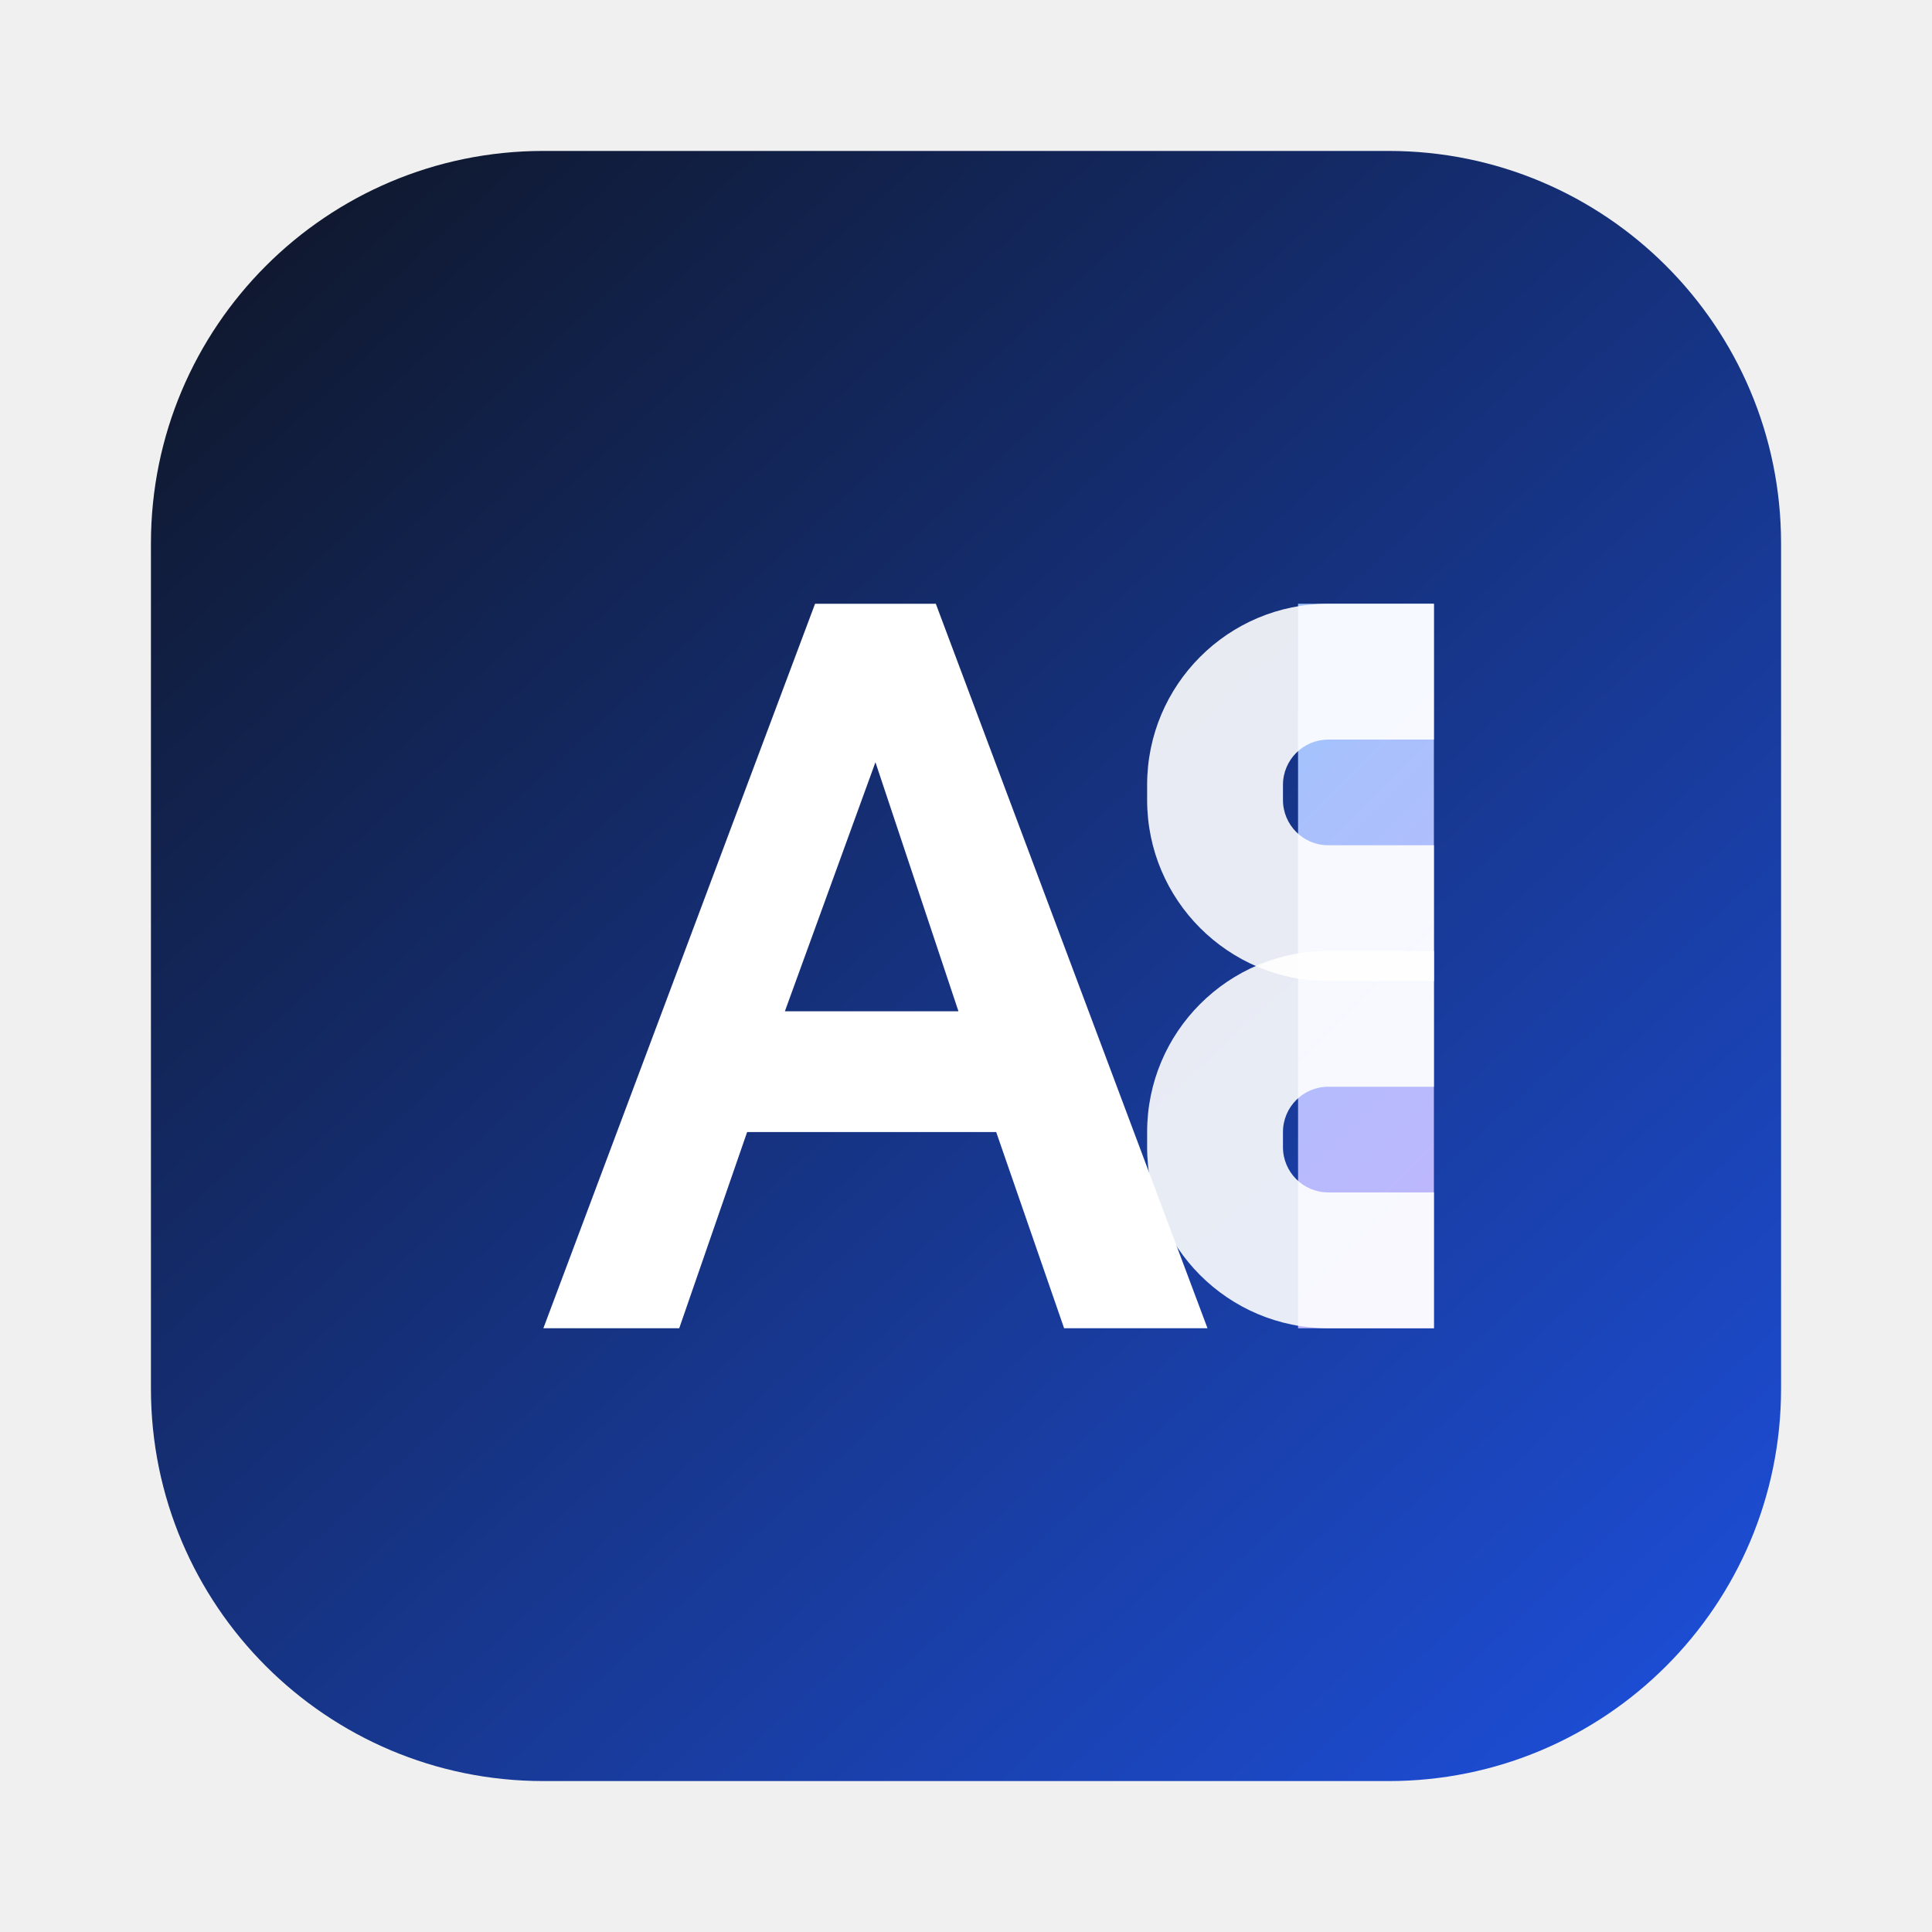
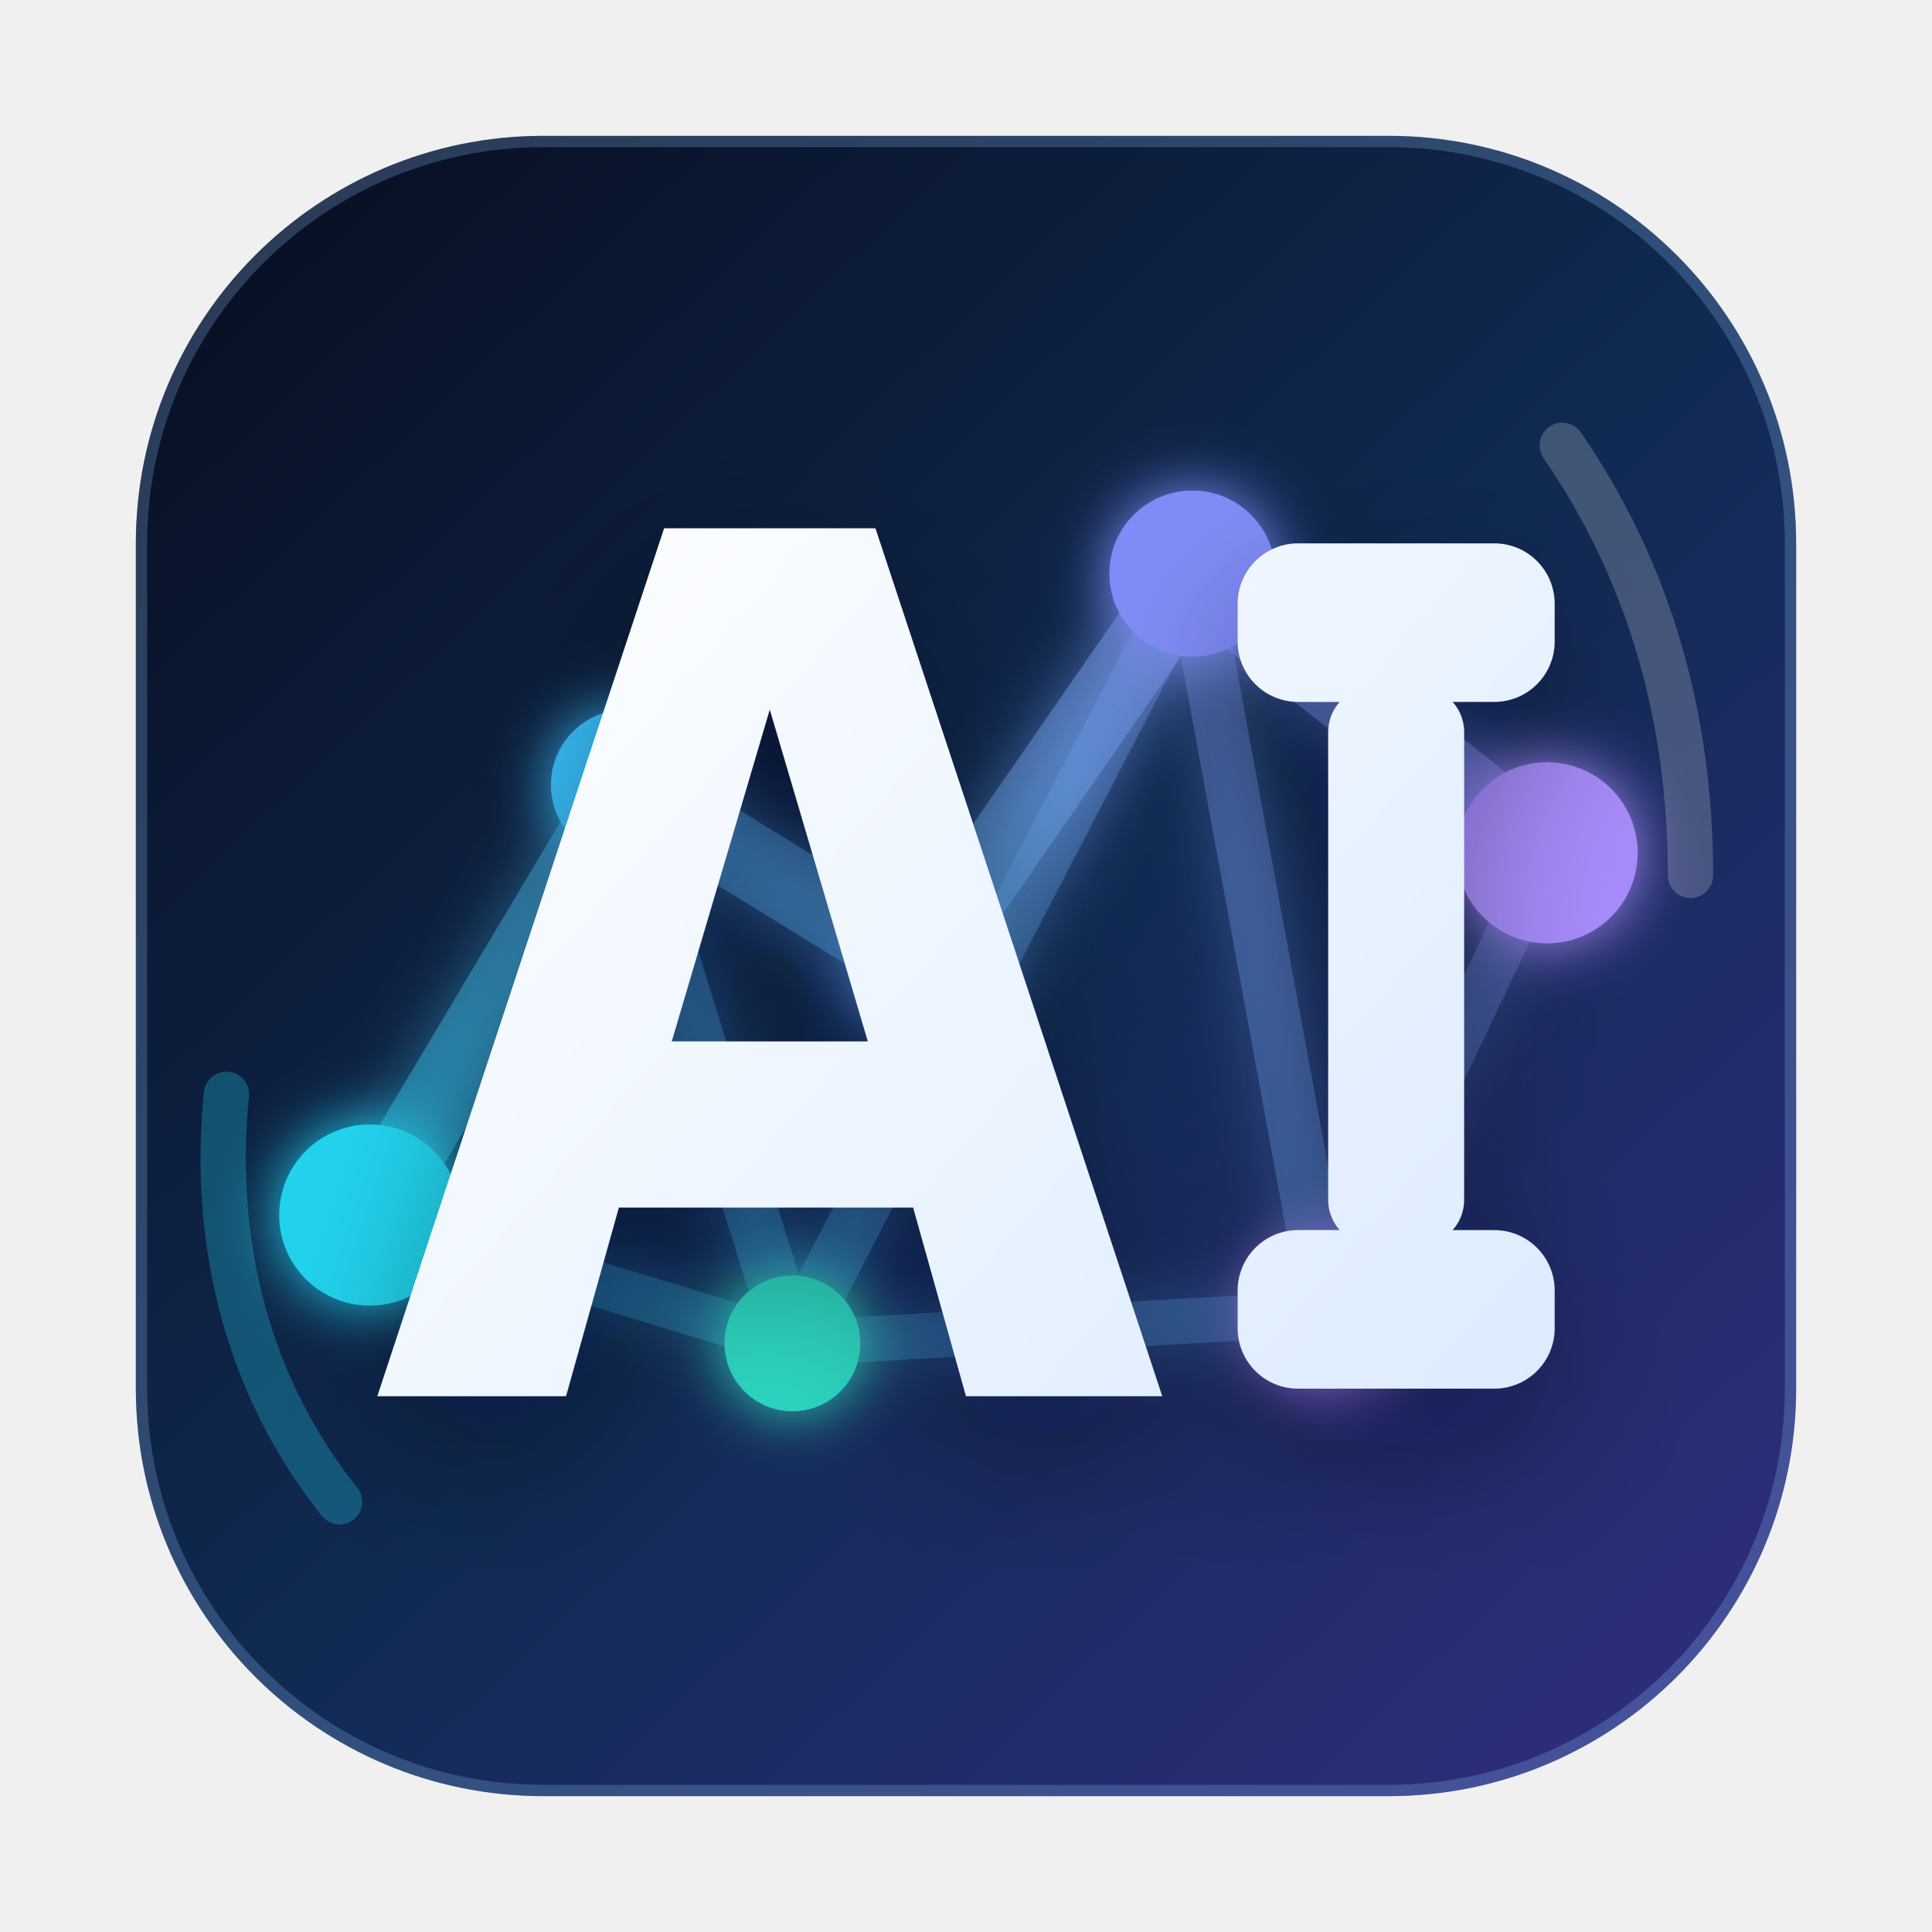
<svg xmlns="http://www.w3.org/2000/svg" width="256" height="256" viewBox="0 0 256 256" fill="none" role="img" aria-labelledby="title desc">
  <defs>
-     <linearGradient id="bg" x1="32" y1="24" x2="224" y2="232" gradientUnits="userSpaceOnUse">
-       <stop stop-color="#0F172A" />
-       <stop offset="1" stop-color="#1D4ED8" />
+     <linearGradient id="awm-bg" x1="24" y1="18" x2="232" y2="238" gradientUnits="userSpaceOnUse">
+       <stop stop-color="#080D1F" />
+       <stop offset="0.52" stop-color="#102A52" />
+       <stop offset="1" stop-color="#312E81" />
    </linearGradient>
-     <linearGradient id="accent" x1="72" y1="72" x2="184" y2="184" gradientUnits="userSpaceOnUse">
-       <stop stop-color="#7DD3FC" />
-       <stop offset="1" stop-color="#C4B5FD" />
+     <linearGradient id="awm-graph" x1="44" y1="188" x2="210" y2="58" gradientUnits="userSpaceOnUse">
+       <stop stop-color="#22D3EE" />
+       <stop offset="1" stop-color="#A78BFA" />
    </linearGradient>
+     <linearGradient id="awm-ai" x1="58" y1="65" x2="201" y2="190" gradientUnits="userSpaceOnUse">
+       <stop stop-color="#FFFFFF" />
+       <stop offset="1" stop-color="#DCEBFF" />
+     </linearGradient>
+     <filter id="awm-soft-shadow" x="-20%" y="-20%" width="140%" height="140%" color-interpolation-filters="sRGB">
+       <feDropShadow dx="0" dy="8" stdDeviation="10" flood-color="#020617" flood-opacity="0.35" />
+     </filter>
+     <filter id="awm-glow" x="-60%" y="-60%" width="220%" height="220%" color-interpolation-filters="sRGB">
+       <feGaussianBlur stdDeviation="4" result="blur" />
+       <feMerge>
+         <feMergeNode in="blur" />
+         <feMergeNode in="SourceGraphic" />
+       </feMerge>
+     </filter>
  </defs>
-   <rect x="20" y="20" width="216" height="216" rx="52" fill="url(#bg)" />
-   <path d="M72 176L108 80H124L160 176H141L132 150H99L90 176H72ZM104 134H127L116 101L104 134Z" fill="white" />
-   <path d="M172 80H190V176H172V80Z" fill="url(#accent)" />
-   <path d="M152 104C152 90.745 162.745 80 176 80H190V98H176C172.686 98 170 100.686 170 104V106C170 109.314 172.686 112 176 112H190V130H176C162.745 130 152 119.255 152 106V104Z" fill="white" opacity="0.9" />
-   <path d="M152 150C152 136.745 162.745 126 176 126H190V144H176C172.686 144 170 146.686 170 150V152C170 155.314 172.686 158 176 158H190V176H176C162.745 176 152 165.255 152 152V150Z" fill="white" opacity="0.9" />
+   <rect x="18" y="18" width="220" height="220" rx="54" fill="url(#awm-bg)" />
+   <rect x="18.75" y="18.75" width="218.5" height="218.5" rx="53.25" stroke="#93C5FD" stroke-opacity="0.24" stroke-width="1.5" />
+   <g opacity="0.94" filter="url(#awm-glow)">
+     <path d="M49 161L83 104L122 128L158 76L205 113" stroke="url(#awm-graph)" stroke-width="10" stroke-linecap="round" stroke-linejoin="round" opacity="0.48" />
+     <path d="M82 104L105 178L158 76L176 174" stroke="url(#awm-graph)" stroke-width="7" stroke-linecap="round" stroke-linejoin="round" opacity="0.34" />
+     <path d="M49 161L105 178L176 174L205 113" stroke="url(#awm-graph)" stroke-width="6" stroke-linecap="round" stroke-linejoin="round" opacity="0.28" />
+   </g>
+   <g filter="url(#awm-glow)">
+     <circle cx="49" cy="161" r="12" fill="#22D3EE" />
+     <circle cx="83" cy="104" r="10" fill="#38BDF8" />
+     <circle cx="122" cy="128" r="9" fill="#60A5FA" />
+     <circle cx="158" cy="76" r="11" fill="#818CF8" />
+     <circle cx="205" cy="113" r="12" fill="#A78BFA" />
+     <circle cx="105" cy="178" r="9" fill="#2DD4BF" />
+     <circle cx="176" cy="174" r="10" fill="#C084FC" />
+   </g>
+   <g filter="url(#awm-soft-shadow)">
+     <path d="M50 185L88 70H116L154 185H128L121 160H82L75 185H50ZM89 138H115L102 94L89 138Z" fill="url(#awm-ai)" />
+     <rect x="164" y="72" width="42" height="21" rx="8" fill="url(#awm-ai)" />
+     <rect x="176" y="91" width="18" height="74" rx="6" fill="url(#awm-ai)" />
+     <rect x="164" y="163" width="42" height="21" rx="8" fill="url(#awm-ai)" />
+   </g>
+   <path d="M207 59C218 75 224 94 224 116" stroke="#FFFFFF" stroke-opacity="0.2" stroke-width="6" stroke-linecap="round" />
+   <path d="M45 199C33 184 28 165 30 145" stroke="#22D3EE" stroke-opacity="0.28" stroke-width="6" stroke-linecap="round" />
</svg>
